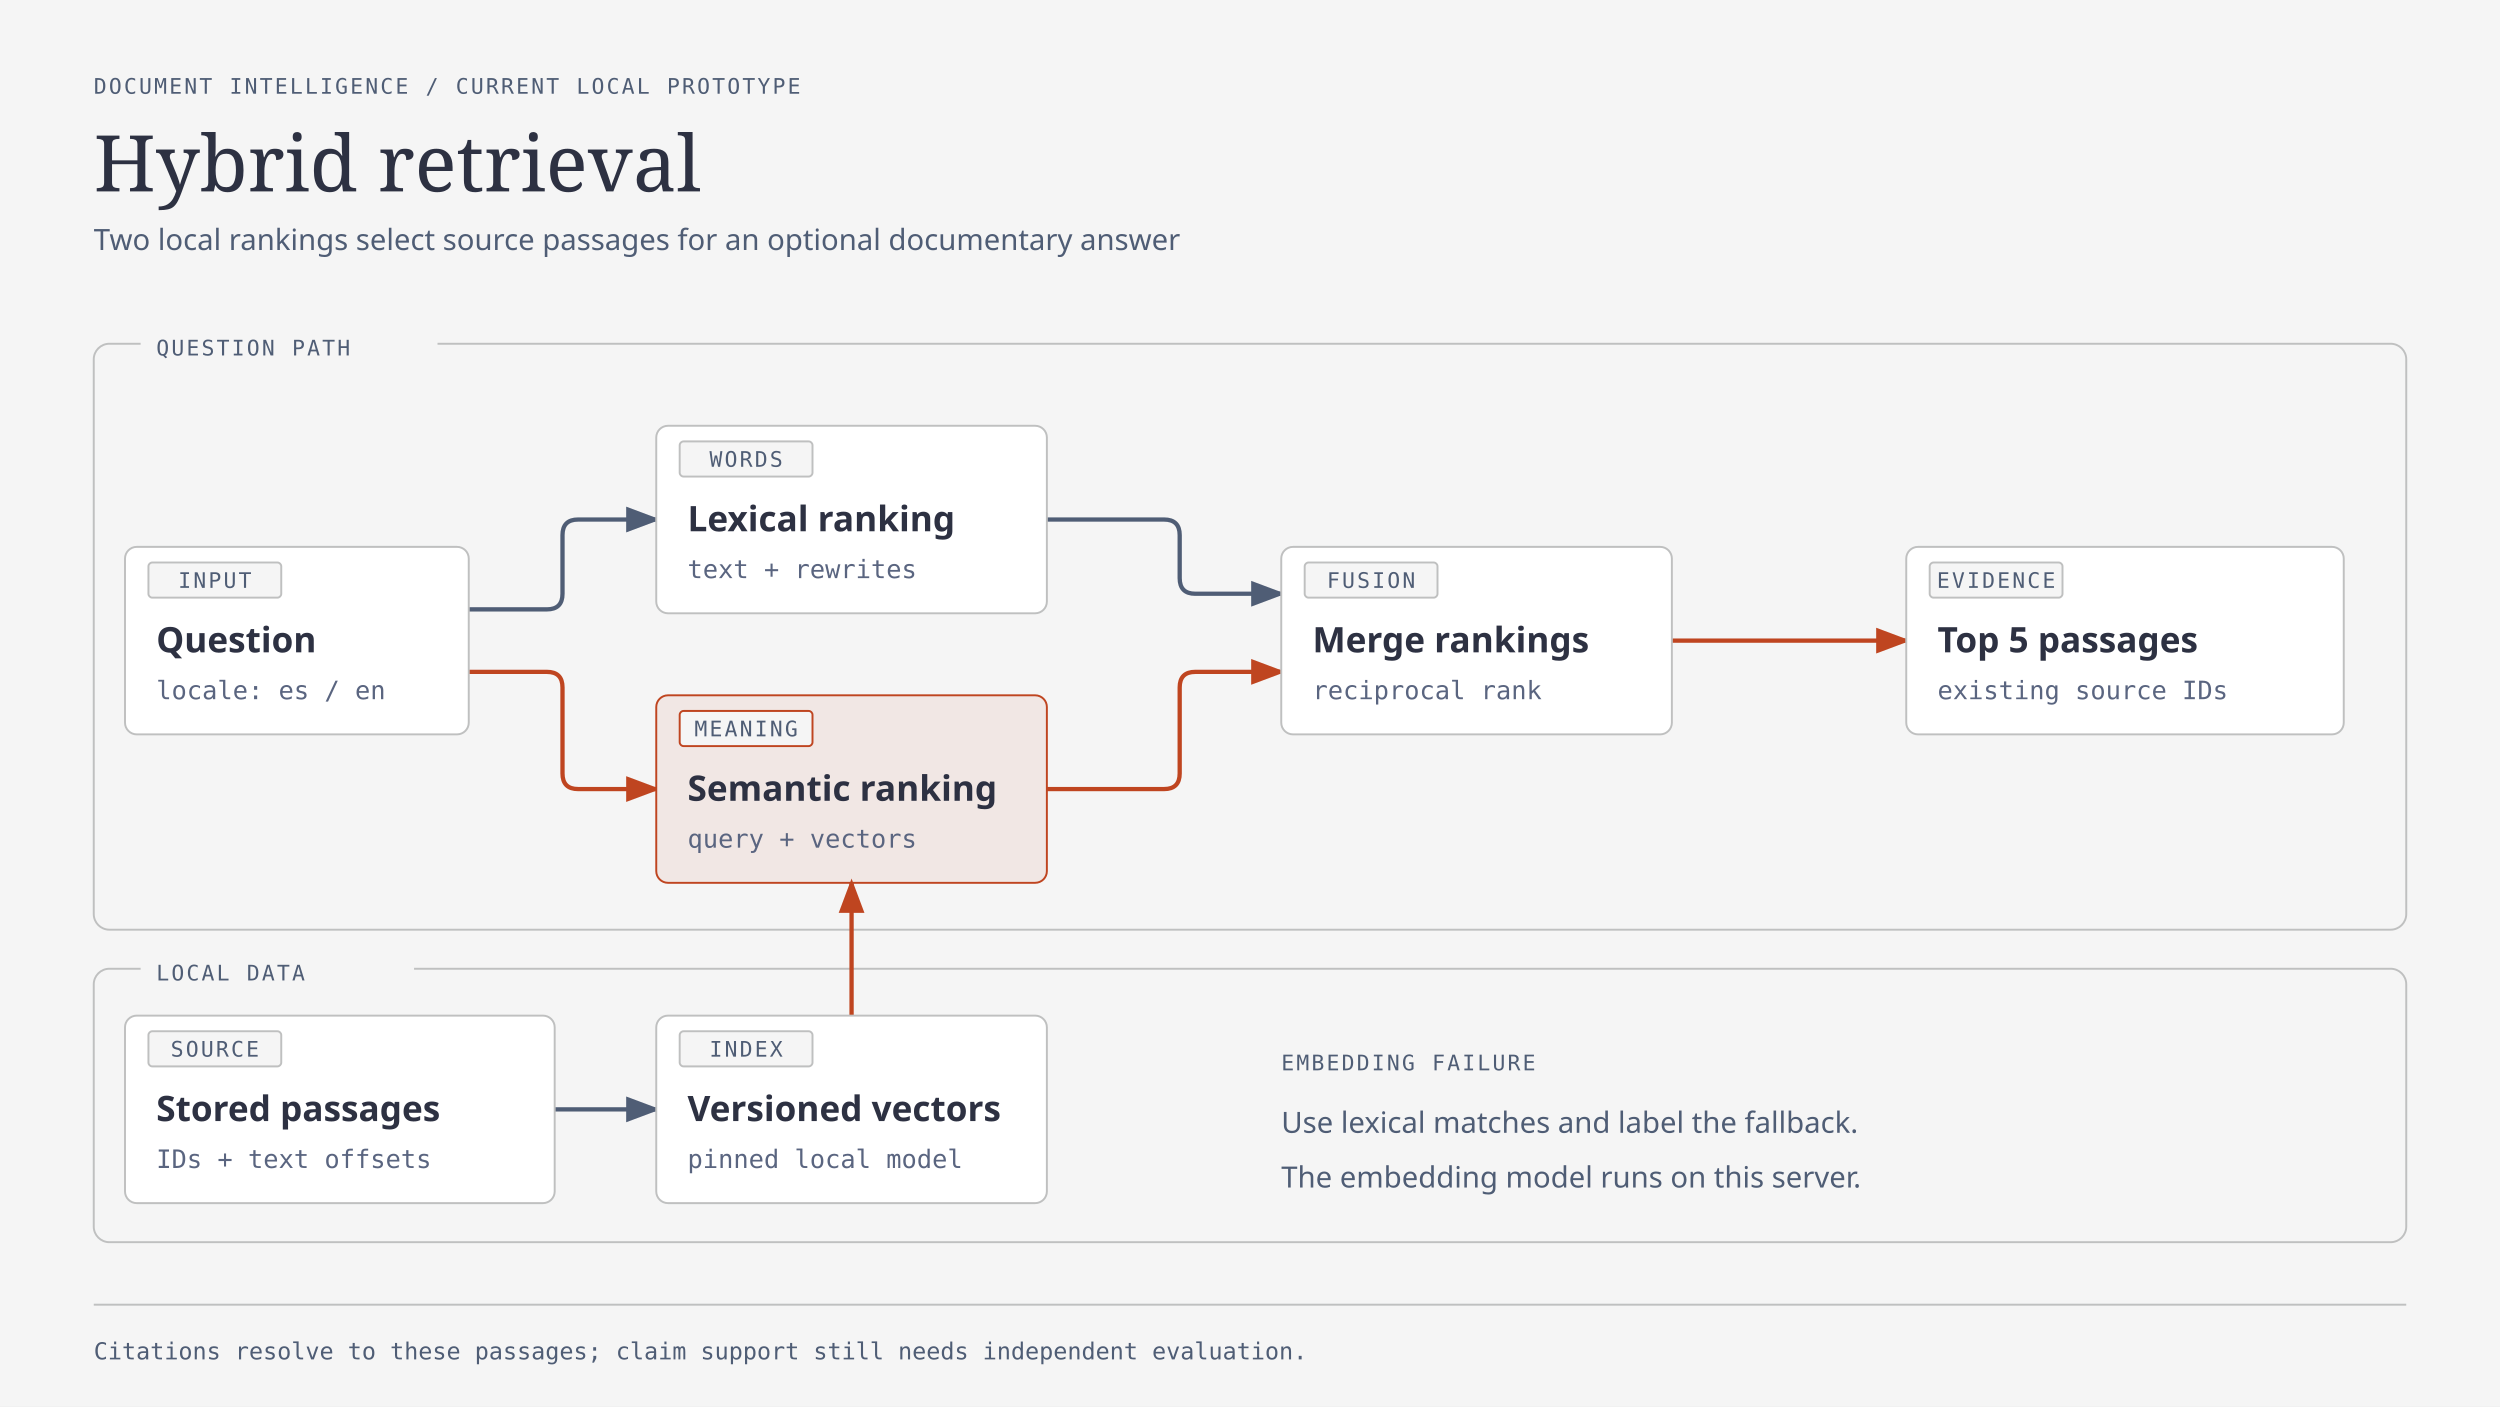
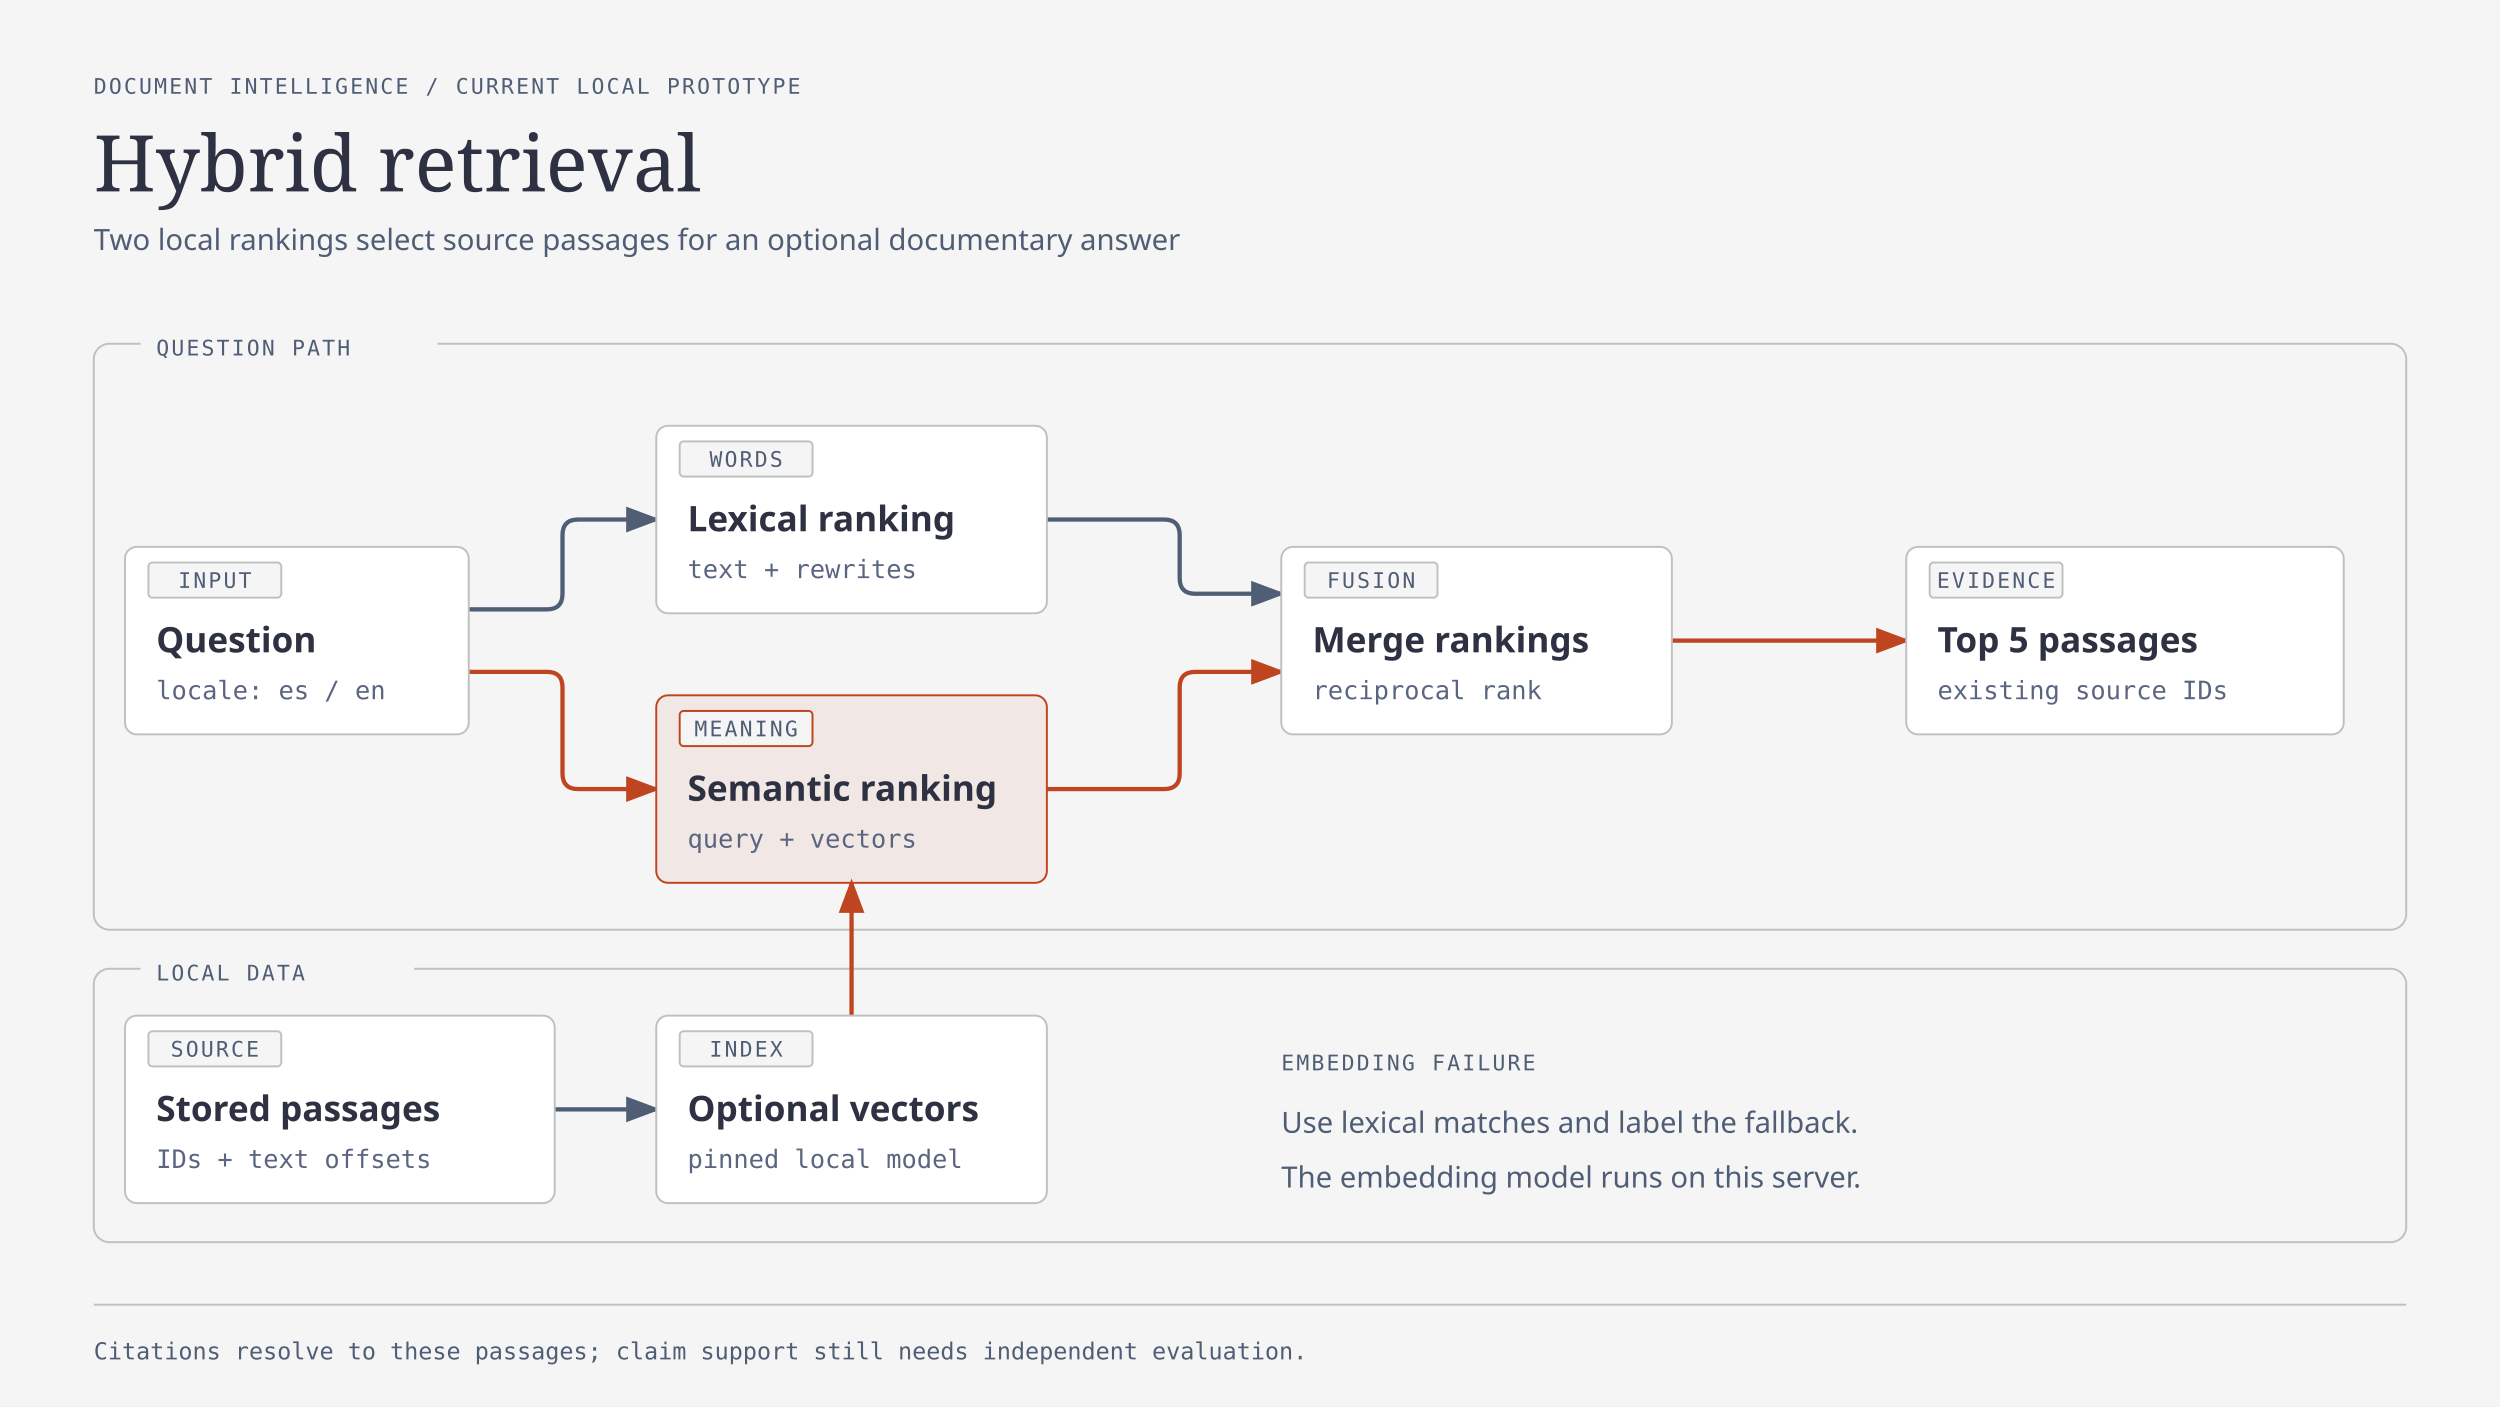
- <svg xmlns="http://www.w3.org/2000/svg" width="1920" height="1080" viewBox="0 0 1280 720" role="img" font-family="Arial, sans-serif" aria-labelledby="hybrid-retrieval-title hybrid-retrieval-desc" id="hybrid-retrieval-root">
+ <svg xmlns="http://www.w3.org/2000/svg" width="1920" height="1080" viewBox="0 0 1280 720" role="img" font-family="Arial, sans-serif" aria-labelledby="search-title search-desc" id="search-root">
  <defs>
-     <style>#hybrid-retrieval-root { color: #2d3142; font-family: Geist, system-ui, sans-serif; }
-       #hybrid-retrieval-root .diagram-container { width: 100%; overflow-x: auto; }
-       #hybrid-retrieval-root .node { fill: #2d3142; font: 600 18px Geist, system-ui, sans-serif; }
-       #hybrid-retrieval-root .diagram-title { fill: #2d3142; font: 400 40px 'Instrument Serif', Georgia, serif; }
-       #hybrid-retrieval-root .sub { fill: #5a6580; font: 400 13px 'Geist Mono', monospace; }
-       #hybrid-retrieval-root .tag, #hybrid-retrieval-root .eyebrow, #hybrid-retrieval-root .row-label { fill: #4f5d75; font: 500 11px 'Geist Mono', monospace; letter-spacing: .10em; }
-       #hybrid-retrieval-root .stage { fill: #2d3142; font: 600 18px Geist, system-ui, sans-serif; }
-       #hybrid-retrieval-root .arrow-label { fill: #4f5d75; font: 400 11px 'Geist Mono', monospace; letter-spacing: .06em; }
-       #hybrid-retrieval-root .note { fill: #4f5d75; font: 400 15px Geist, system-ui, sans-serif; }
-       #hybrid-retrieval-root .diagram-footer { fill: #4f5d75; font: 400 12px 'Geist Mono', monospace; }
+     <style>#search-root { color: #2d3142; font-family: Geist, system-ui, sans-serif; }
+       #search-root .diagram-container { width: 100%; overflow-x: auto; }
+       #search-root .node { fill: #2d3142; font: 600 18px Geist, system-ui, sans-serif; }
+       #search-root .diagram-title { fill: #2d3142; font: 400 40px 'Instrument Serif', Georgia, serif; }
+       #search-root .sub { fill: #5a6580; font: 400 13px 'Geist Mono', monospace; }
+       #search-root .tag, #search-root .eyebrow, #search-root .row-label { fill: #4f5d75; font: 500 11px 'Geist Mono', monospace; letter-spacing: .10em; }
+       #search-root .stage { fill: #2d3142; font: 600 18px Geist, system-ui, sans-serif; }
+       #search-root .arrow-label { fill: #4f5d75; font: 400 11px 'Geist Mono', monospace; letter-spacing: .06em; }
+       #search-root .note { fill: #4f5d75; font: 400 15px Geist, system-ui, sans-serif; }
+       #search-root .diagram-footer { fill: #4f5d75; font: 400 12px 'Geist Mono', monospace; }
      @media print {
- #hybrid-retrieval-root .diagram-container { overflow-x: visible; }
+ #search-root .diagram-container { overflow-x: visible; }
}</style>
-     <marker id="hybrid-retrieval-arrow" markerWidth="8" markerHeight="6" refX="7" refY="3" orient="auto">
+     <marker id="search-arrow" markerWidth="8" markerHeight="6" refX="7" refY="3" orient="auto">
      <polygon points="0 0,8 3,0 6" fill="#4f5d75" />
    </marker>
-     <marker id="hybrid-retrieval-arrow-accent" markerWidth="8" markerHeight="6" refX="7" refY="3" orient="auto">
+     <marker id="search-arrow-accent" markerWidth="8" markerHeight="6" refX="7" refY="3" orient="auto">
      <polygon points="0 0,8 3,0 6" fill="#bf4520" />
    </marker>
-     <marker id="hybrid-retrieval-arrow-link" markerWidth="8" markerHeight="6" refX="7" refY="3" orient="auto">
+     <marker id="search-arrow-link" markerWidth="8" markerHeight="6" refX="7" refY="3" orient="auto">
      <polygon points="0 0,8 3,0 6" fill="#2e5aa8" />
    </marker>
  </defs>
  <rect width="1280" height="720" fill="#f5f5f5" />
  <text x="48" y="48" class="eyebrow" font-size="11" text-anchor="start">DOCUMENT INTELLIGENCE  /  CURRENT LOCAL PROTOTYPE</text>
  <text x="48" y="98" class="diagram-title" font-size="40" text-anchor="start">Hybrid retrieval</text>
  <text x="48" y="128" class="note" font-size="15" text-anchor="start">Two local rankings select source passages for an optional documentary answer</text>
  <rect x="48" y="176" width="1184" height="300" rx="8" fill="#f5f5f5" stroke="#bfc0c0" />
  <rect x="72" y="168" width="152" height="18" rx="2" fill="#f5f5f5" stroke="none" />
  <text x="80" y="182" class="eyebrow" font-size="11" text-anchor="start">QUESTION PATH</text>
-   <path d="M 240 312 H 280 Q 288 312 288 304 V 274 Q 288 266 296 266 H 336" fill="none" stroke="#4f5d75" stroke-width="2.2" marker-end="url(#hybrid-retrieval-arrow)" />
-   <path d="M 240 344 H 280 Q 288 344 288 352 V 396 Q 288 404 296 404 H 336" fill="none" stroke="#bf4520" stroke-width="2.2" marker-end="url(#hybrid-retrieval-arrow-accent)" />
-   <path d="M 536 266 H 596 Q 604 266 604 274 V 296 Q 604 304 612 304 H 656" fill="none" stroke="#4f5d75" stroke-width="2.2" marker-end="url(#hybrid-retrieval-arrow)" />
-   <path d="M 536 404 H 596 Q 604 404 604 396 V 352 Q 604 344 612 344 H 656" fill="none" stroke="#bf4520" stroke-width="2.2" marker-end="url(#hybrid-retrieval-arrow-accent)" />
-   <path d="M 856 328 H 976" fill="none" stroke="#bf4520" stroke-width="2.2" marker-end="url(#hybrid-retrieval-arrow-accent)" />
+   <path d="M 240 312 H 280 Q 288 312 288 304 V 274 Q 288 266 296 266 H 336" fill="none" stroke="#4f5d75" stroke-width="2.2" marker-end="url(#search-arrow)" />
+   <path d="M 240 344 H 280 Q 288 344 288 352 V 396 Q 288 404 296 404 H 336" fill="none" stroke="#bf4520" stroke-width="2.2" marker-end="url(#search-arrow-accent)" />
+   <path d="M 536 266 H 596 Q 604 266 604 274 V 296 Q 604 304 612 304 H 656" fill="none" stroke="#4f5d75" stroke-width="2.2" marker-end="url(#search-arrow)" />
+   <path d="M 536 404 H 596 Q 604 404 604 396 V 352 Q 604 344 612 344 H 656" fill="none" stroke="#bf4520" stroke-width="2.2" marker-end="url(#search-arrow-accent)" />
+   <path d="M 856 328 H 976" fill="none" stroke="#bf4520" stroke-width="2.2" marker-end="url(#search-arrow-accent)" />
  <rect x="64" y="280" width="176" height="96" rx="6" fill="#f5f5f5" stroke="none" />
  <rect x="64" y="280" width="176" height="96" rx="6" fill="#ffffff" stroke="#bfc0c0" />
  <rect x="76" y="288" width="68" height="18" rx="2" fill="#f5f5f5" stroke="#bfc0c0" />
  <text x="110" y="301" class="tag" font-size="11" text-anchor="middle">INPUT</text>
  <text x="80" y="334" class="node" font-size="18" text-anchor="start">Question</text>
  <text x="80" y="358" class="sub" font-size="13" text-anchor="start">locale: es / en</text>
  <rect x="336" y="218" width="200" height="96" rx="6" fill="#f5f5f5" stroke="none" />
  <rect x="336" y="218" width="200" height="96" rx="6" fill="#ffffff" stroke="#bfc0c0" />
  <rect x="348" y="226" width="68" height="18" rx="2" fill="#f5f5f5" stroke="#bfc0c0" />
  <text x="382" y="239" class="tag" font-size="11" text-anchor="middle">WORDS</text>
  <text x="352" y="272" class="node" font-size="18" text-anchor="start">Lexical ranking</text>
  <text x="352" y="296" class="sub" font-size="13" text-anchor="start">text + rewrites</text>
  <rect x="336" y="356" width="200" height="96" rx="6" fill="#f5f5f5" stroke="none" />
  <rect x="336" y="356" width="200" height="96" rx="6" fill="#f1e7e4" stroke="#bf4520" />
  <rect x="348" y="364" width="68" height="18" rx="2" fill="#f5f5f5" stroke="#bf4520" />
  <text x="382" y="377" class="tag" font-size="11" text-anchor="middle">MEANING</text>
  <text x="352" y="410" class="node" font-size="18" text-anchor="start">Semantic ranking</text>
  <text x="352" y="434" class="sub" font-size="13" text-anchor="start">query + vectors</text>
  <rect x="656" y="280" width="200" height="96" rx="6" fill="#f5f5f5" stroke="none" />
  <rect x="656" y="280" width="200" height="96" rx="6" fill="#ffffff" stroke="#bfc0c0" />
  <rect x="668" y="288" width="68" height="18" rx="2" fill="#f5f5f5" stroke="#bfc0c0" />
  <text x="702" y="301" class="tag" font-size="11" text-anchor="middle">FUSION</text>
  <text x="672" y="334" class="node" font-size="18" text-anchor="start">Merge rankings</text>
  <text x="672" y="358" class="sub" font-size="13" text-anchor="start">reciprocal rank</text>
  <rect x="976" y="280" width="224" height="96" rx="6" fill="#f5f5f5" stroke="none" />
  <rect x="976" y="280" width="224" height="96" rx="6" fill="#ffffff" stroke="#bfc0c0" />
  <rect x="988" y="288" width="68" height="18" rx="2" fill="#f5f5f5" stroke="#bfc0c0" />
  <text x="1022" y="301" class="tag" font-size="11" text-anchor="middle">EVIDENCE</text>
  <text x="992" y="334" class="node" font-size="18" text-anchor="start">Top 5 passages</text>
  <text x="992" y="358" class="sub" font-size="13" text-anchor="start">existing source IDs</text>
  <rect x="48" y="496" width="1184" height="140" rx="8" fill="#f5f5f5" stroke="#bfc0c0" />
  <rect x="72" y="488" width="140" height="18" rx="2" fill="#f5f5f5" stroke="none" />
  <text x="80" y="502" class="eyebrow" font-size="11" text-anchor="start">LOCAL DATA</text>
-   <path d="M 284 568 H 336" fill="none" stroke="#4f5d75" stroke-width="2.2" marker-end="url(#hybrid-retrieval-arrow)" />
-   <path d="M 436 520 V 452" fill="none" stroke="#bf4520" stroke-width="2.2" marker-end="url(#hybrid-retrieval-arrow-accent)" />
+   <path d="M 284 568 H 336" fill="none" stroke="#4f5d75" stroke-width="2.2" marker-end="url(#search-arrow)" />
+   <path d="M 436 520 V 452" fill="none" stroke="#bf4520" stroke-width="2.2" marker-end="url(#search-arrow-accent)" />
  <rect x="64" y="520" width="220" height="96" rx="6" fill="#f5f5f5" stroke="none" />
  <rect x="64" y="520" width="220" height="96" rx="6" fill="#ffffff" stroke="#bfc0c0" />
  <rect x="76" y="528" width="68" height="18" rx="2" fill="#f5f5f5" stroke="#bfc0c0" />
  <text x="110" y="541" class="tag" font-size="11" text-anchor="middle">SOURCE</text>
  <text x="80" y="574" class="node" font-size="18" text-anchor="start">Stored passages</text>
  <text x="80" y="598" class="sub" font-size="13" text-anchor="start">IDs + text offsets</text>
  <rect x="336" y="520" width="200" height="96" rx="6" fill="#f5f5f5" stroke="none" />
  <rect x="336" y="520" width="200" height="96" rx="6" fill="#ffffff" stroke="#bfc0c0" />
  <rect x="348" y="528" width="68" height="18" rx="2" fill="#f5f5f5" stroke="#bfc0c0" />
  <text x="382" y="541" class="tag" font-size="11" text-anchor="middle">INDEX</text>
-   <text x="352" y="574" class="node" font-size="18" text-anchor="start">Versioned vectors</text>
+   <text x="352" y="574" class="node" font-size="18" text-anchor="start">Optional vectors</text>
  <text x="352" y="598" class="sub" font-size="13" text-anchor="start">pinned local model</text>
  <text x="656" y="548" class="eyebrow" font-size="11" text-anchor="start">EMBEDDING FAILURE</text>
  <text x="656" y="580" class="note" font-size="15" text-anchor="start">Use lexical matches and label the fallback.</text>
  <text x="656" y="608" class="note" font-size="15" text-anchor="start">The embedding model runs on this server.</text>
  <line x1="48" y1="668" x2="1232" y2="668" stroke="#bfc0c0" />
  <text x="48" y="696" class="diagram-footer" font-size="12" text-anchor="start">Citations resolve to these passages; claim support still needs independent evaluation.</text>
</svg>
